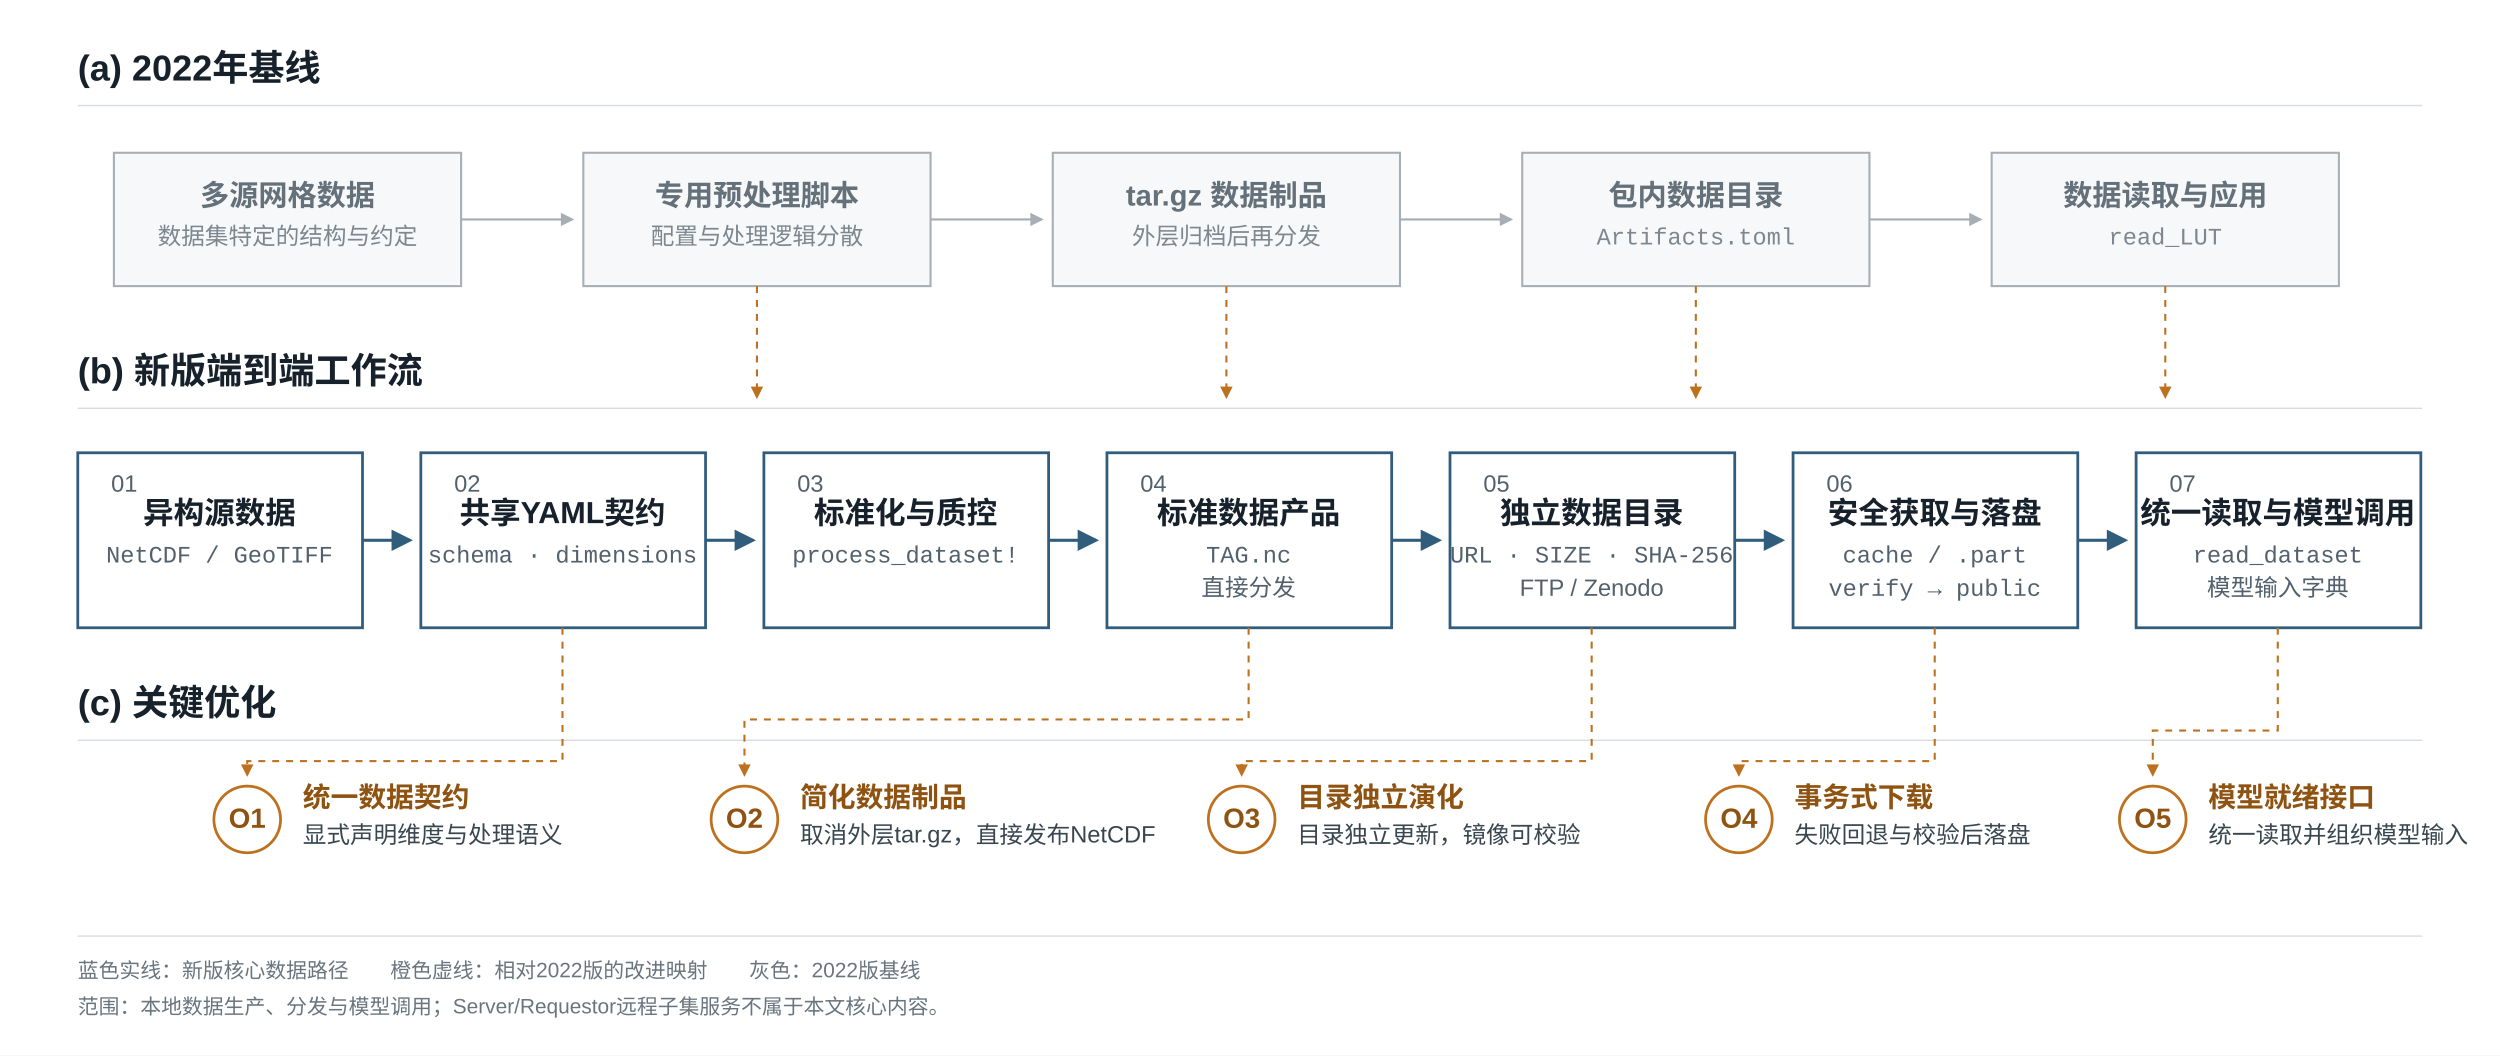
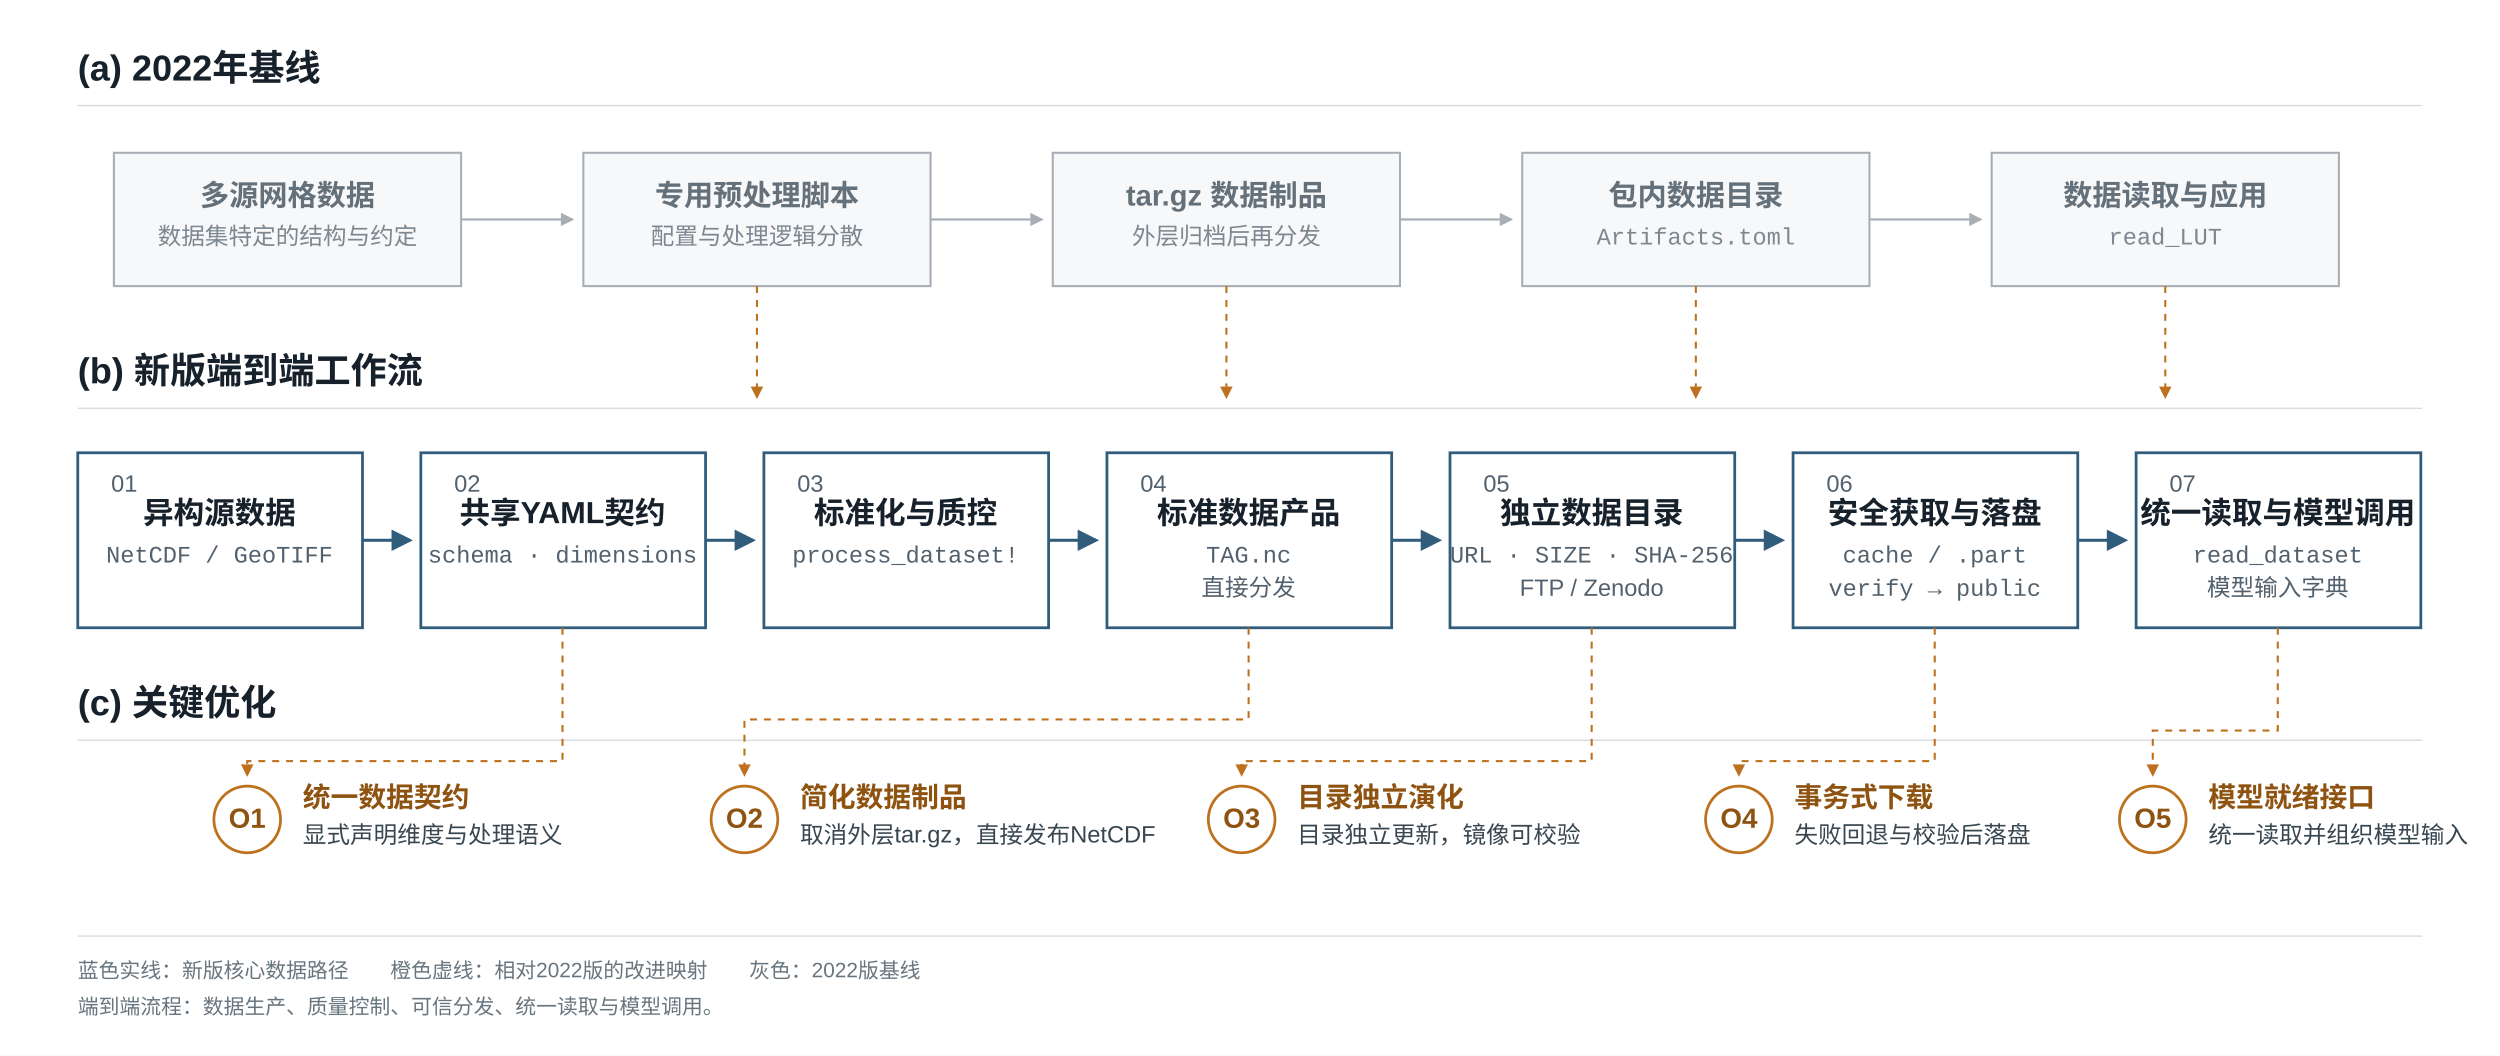
<svg xmlns="http://www.w3.org/2000/svg" width="1800" height="760" viewBox="0 0 1800 760">
  <defs>
    <style>
      .sans{font-family:Arial,"Microsoft YaHei","Noto Sans CJK SC",sans-serif}
      .mono{font-family:Consolas,"Courier New",monospace}
      .panel{font-size:26px;font-weight:700;fill:#17212b}
      .node-title{font-size:22px;font-weight:700;fill:#17212b}
      .node-sub{font-size:17px;fill:#52616d}
      .base-title{font-size:21px;font-weight:700;fill:#65717a}
      .base-sub{font-size:17px;fill:#7c8790}
      .opt-title{font-size:20px;font-weight:700;fill:#8f5311}
      .opt-sub{font-size:17px;fill:#384650}
      .note{font-size:15px;fill:#68757e}
      .box{fill:#fff;stroke:#315d7d;stroke-width:2}
      .basebox{fill:#f7f8f9;stroke:#a7afb5;stroke-width:1.5}
      .flow{fill:none;stroke:#315d7d;stroke-width:2.2;marker-end:url(#arrow)}
      .baseflow{fill:none;stroke:#a7afb5;stroke-width:1.6;marker-end:url(#arrow-gray)}
      .change{fill:none;stroke:#bd711e;stroke-width:1.5;stroke-dasharray:5 5;marker-end:url(#arrow-orange)}
      .guide{stroke:#d6dce0;stroke-width:1}
    </style>
    <marker id="arrow" viewBox="0 0 10 10" refX="8.5" refY="5" markerWidth="7" markerHeight="7" orient="auto">
      <path d="M0 0L10 5L0 10Z" fill="#315d7d" />
    </marker>
    <marker id="arrow-gray" viewBox="0 0 10 10" refX="8.5" refY="5" markerWidth="6" markerHeight="6" orient="auto">
      <path d="M0 0L10 5L0 10Z" fill="#a7afb5" />
    </marker>
    <marker id="arrow-orange" viewBox="0 0 10 10" refX="8.5" refY="5" markerWidth="6" markerHeight="6" orient="auto">
      <path d="M0 0L10 5L0 10Z" fill="#bd711e" />
    </marker>
  </defs>
  <rect width="1800" height="760" fill="#fff" />
  <text x="56" y="58" class="sans panel">(a) 2022年基线</text>
  <line x1="56" y1="76" x2="1744" y2="76" class="guide" />
  <g class="sans">
    <rect x="82" y="110" width="250" height="96" class="basebox" />
    <text x="207" y="148" text-anchor="middle" class="base-title">多源网格数据</text>
    <text x="207" y="176" text-anchor="middle" class="base-sub">数据集特定的结构与约定</text>
    <rect x="420" y="110" width="250" height="96" class="basebox" />
    <text x="545" y="148" text-anchor="middle" class="base-title">专用预处理脚本</text>
    <text x="545" y="176" text-anchor="middle" class="base-sub">配置与处理逻辑分散</text>
    <rect x="758" y="110" width="250" height="96" class="basebox" />
    <text x="883" y="148" text-anchor="middle" class="base-title">tar.gz 数据制品</text>
    <text x="883" y="176" text-anchor="middle" class="base-sub">外层归档后再分发</text>
    <rect x="1096" y="110" width="250" height="96" class="basebox" />
    <text x="1221" y="148" text-anchor="middle" class="base-title">包内数据目录</text>
    <text x="1221" y="176" text-anchor="middle" class="base-sub mono">Artifacts.toml</text>
    <rect x="1434" y="110" width="250" height="96" class="basebox" />
    <text x="1559" y="148" text-anchor="middle" class="base-title">数据读取与应用</text>
    <text x="1559" y="176" text-anchor="middle" class="base-sub mono">read_LUT</text>
  </g>
  <path d="M332 158H412" class="baseflow" />
  <path d="M670 158H750" class="baseflow" />
  <path d="M1008 158H1088" class="baseflow" />
  <path d="M1346 158H1426" class="baseflow" />
  <path d="M545 206V286" class="change" />
  <path d="M883 206V286" class="change" />
  <path d="M1221 206V286" class="change" />
  <path d="M1559 206V286" class="change" />
  <text x="56" y="276" class="sans panel">(b) 新版端到端工作流</text>
  <line x1="56" y1="294" x2="1744" y2="294" class="guide" />
  <g class="sans">
    <rect x="56" y="326" width="205" height="126" class="box" />
    <text x="80" y="354" class="node-sub">01</text>
    <text x="158" y="377" text-anchor="middle" class="node-title">异构源数据</text>
    <text x="158" y="405" text-anchor="middle" class="node-sub mono">NetCDF / GeoTIFF</text>
    <rect x="303" y="326" width="205" height="126" class="box" />
    <text x="327" y="354" class="node-sub">02</text>
    <text x="405" y="377" text-anchor="middle" class="node-title">共享YAML契约</text>
    <text x="405" y="405" text-anchor="middle" class="node-sub mono">schema · dimensions</text>
    <rect x="550" y="326" width="205" height="126" class="box" />
    <text x="574" y="354" class="node-sub">03</text>
    <text x="652" y="377" text-anchor="middle" class="node-title">标准化与质控</text>
    <text x="652" y="405" text-anchor="middle" class="node-sub mono">process_dataset!</text>
    <rect x="797" y="326" width="205" height="126" class="box" />
    <text x="821" y="354" class="node-sub">04</text>
    <text x="899" y="377" text-anchor="middle" class="node-title">标准数据产品</text>
    <text x="899" y="405" text-anchor="middle" class="node-sub mono">TAG.nc</text>
    <text x="899" y="429" text-anchor="middle" class="node-sub">直接分发</text>
    <rect x="1044" y="326" width="205" height="126" class="box" />
    <text x="1068" y="354" class="node-sub">05</text>
    <text x="1146" y="377" text-anchor="middle" class="node-title">独立数据目录</text>
    <text x="1146" y="405" text-anchor="middle" class="node-sub mono">URL · SIZE · SHA-256</text>
    <text x="1146" y="429" text-anchor="middle" class="node-sub">FTP / Zenodo</text>
    <rect x="1291" y="326" width="205" height="126" class="box" />
    <text x="1315" y="354" class="node-sub">06</text>
    <text x="1393" y="377" text-anchor="middle" class="node-title">安全获取与落盘</text>
    <text x="1393" y="405" text-anchor="middle" class="node-sub mono">cache / .part</text>
    <text x="1393" y="429" text-anchor="middle" class="node-sub mono">verify → public</text>
    <rect x="1538" y="326" width="205" height="126" class="box" />
    <text x="1562" y="354" class="node-sub">07</text>
    <text x="1640" y="377" text-anchor="middle" class="node-title">统一读取与模型调用</text>
    <text x="1640" y="405" text-anchor="middle" class="node-sub mono">read_dataset</text>
    <text x="1640" y="429" text-anchor="middle" class="node-sub">模型输入字典</text>
  </g>
  <path d="M261 389H295" class="flow" />
  <path d="M508 389H542" class="flow" />
  <path d="M755 389H789" class="flow" />
  <path d="M1002 389H1036" class="flow" />
  <path d="M1249 389H1283" class="flow" />
  <path d="M1496 389H1530" class="flow" />
  <text x="56" y="515" class="sans panel">(c) 关键优化</text>
  <line x1="56" y1="533" x2="1744" y2="533" class="guide" />
  <g class="sans">
    <circle cx="178" cy="590" r="24" fill="#fff" stroke="#bd711e" stroke-width="2" />
    <text x="178" y="596" text-anchor="middle" class="opt-title">O1</text>
    <text x="218" y="581" class="opt-title">统一数据契约</text>
    <text x="218" y="607" class="opt-sub">显式声明维度与处理语义</text>
    <circle cx="536" cy="590" r="24" fill="#fff" stroke="#bd711e" stroke-width="2" />
    <text x="536" y="596" text-anchor="middle" class="opt-title">O2</text>
    <text x="576" y="581" class="opt-title">简化数据制品</text>
    <text x="576" y="607" class="opt-sub">取消外层tar.gz，直接发布NetCDF</text>
    <circle cx="894" cy="590" r="24" fill="#fff" stroke="#bd711e" stroke-width="2" />
    <text x="894" y="596" text-anchor="middle" class="opt-title">O3</text>
    <text x="934" y="581" class="opt-title">目录独立演化</text>
    <text x="934" y="607" class="opt-sub">目录独立更新，镜像可校验</text>
    <circle cx="1252" cy="590" r="24" fill="#fff" stroke="#bd711e" stroke-width="2" />
    <text x="1252" y="596" text-anchor="middle" class="opt-title">O4</text>
    <text x="1292" y="581" class="opt-title">事务式下载</text>
    <text x="1292" y="607" class="opt-sub">失败回退与校验后落盘</text>
    <circle cx="1550" cy="590" r="24" fill="#fff" stroke="#bd711e" stroke-width="2" />
    <text x="1550" y="596" text-anchor="middle" class="opt-title">O5</text>
    <text x="1590" y="581" class="opt-title">模型就绪接口</text>
    <text x="1590" y="607" class="opt-sub">统一读取并组织模型输入</text>
  </g>
  <path d="M405 452V548H178V558" class="change" />
  <path d="M899 452V518H536V558" class="change" />
  <path d="M1146 452V548H894V558" class="change" />
  <path d="M1393 452V548H1252V558" class="change" />
  <path d="M1640 452V526H1550V558" class="change" />
  <line x1="56" y1="674" x2="1744" y2="674" class="guide" />
  <text x="56" y="704" class="sans note">蓝色实线：新版核心数据路径　　橙色虚线：相对2022版的改进映射　　灰色：2022版基线</text>
-   <text x="56" y="730" class="sans note">范围：本地数据生产、分发与模型调用；Server/Requestor远程子集服务不属于本文核心内容。</text>
+   <text x="56" y="730" class="sans note">端到端流程：数据生产、质量控制、可信分发、统一读取与模型调用。</text>
</svg>
